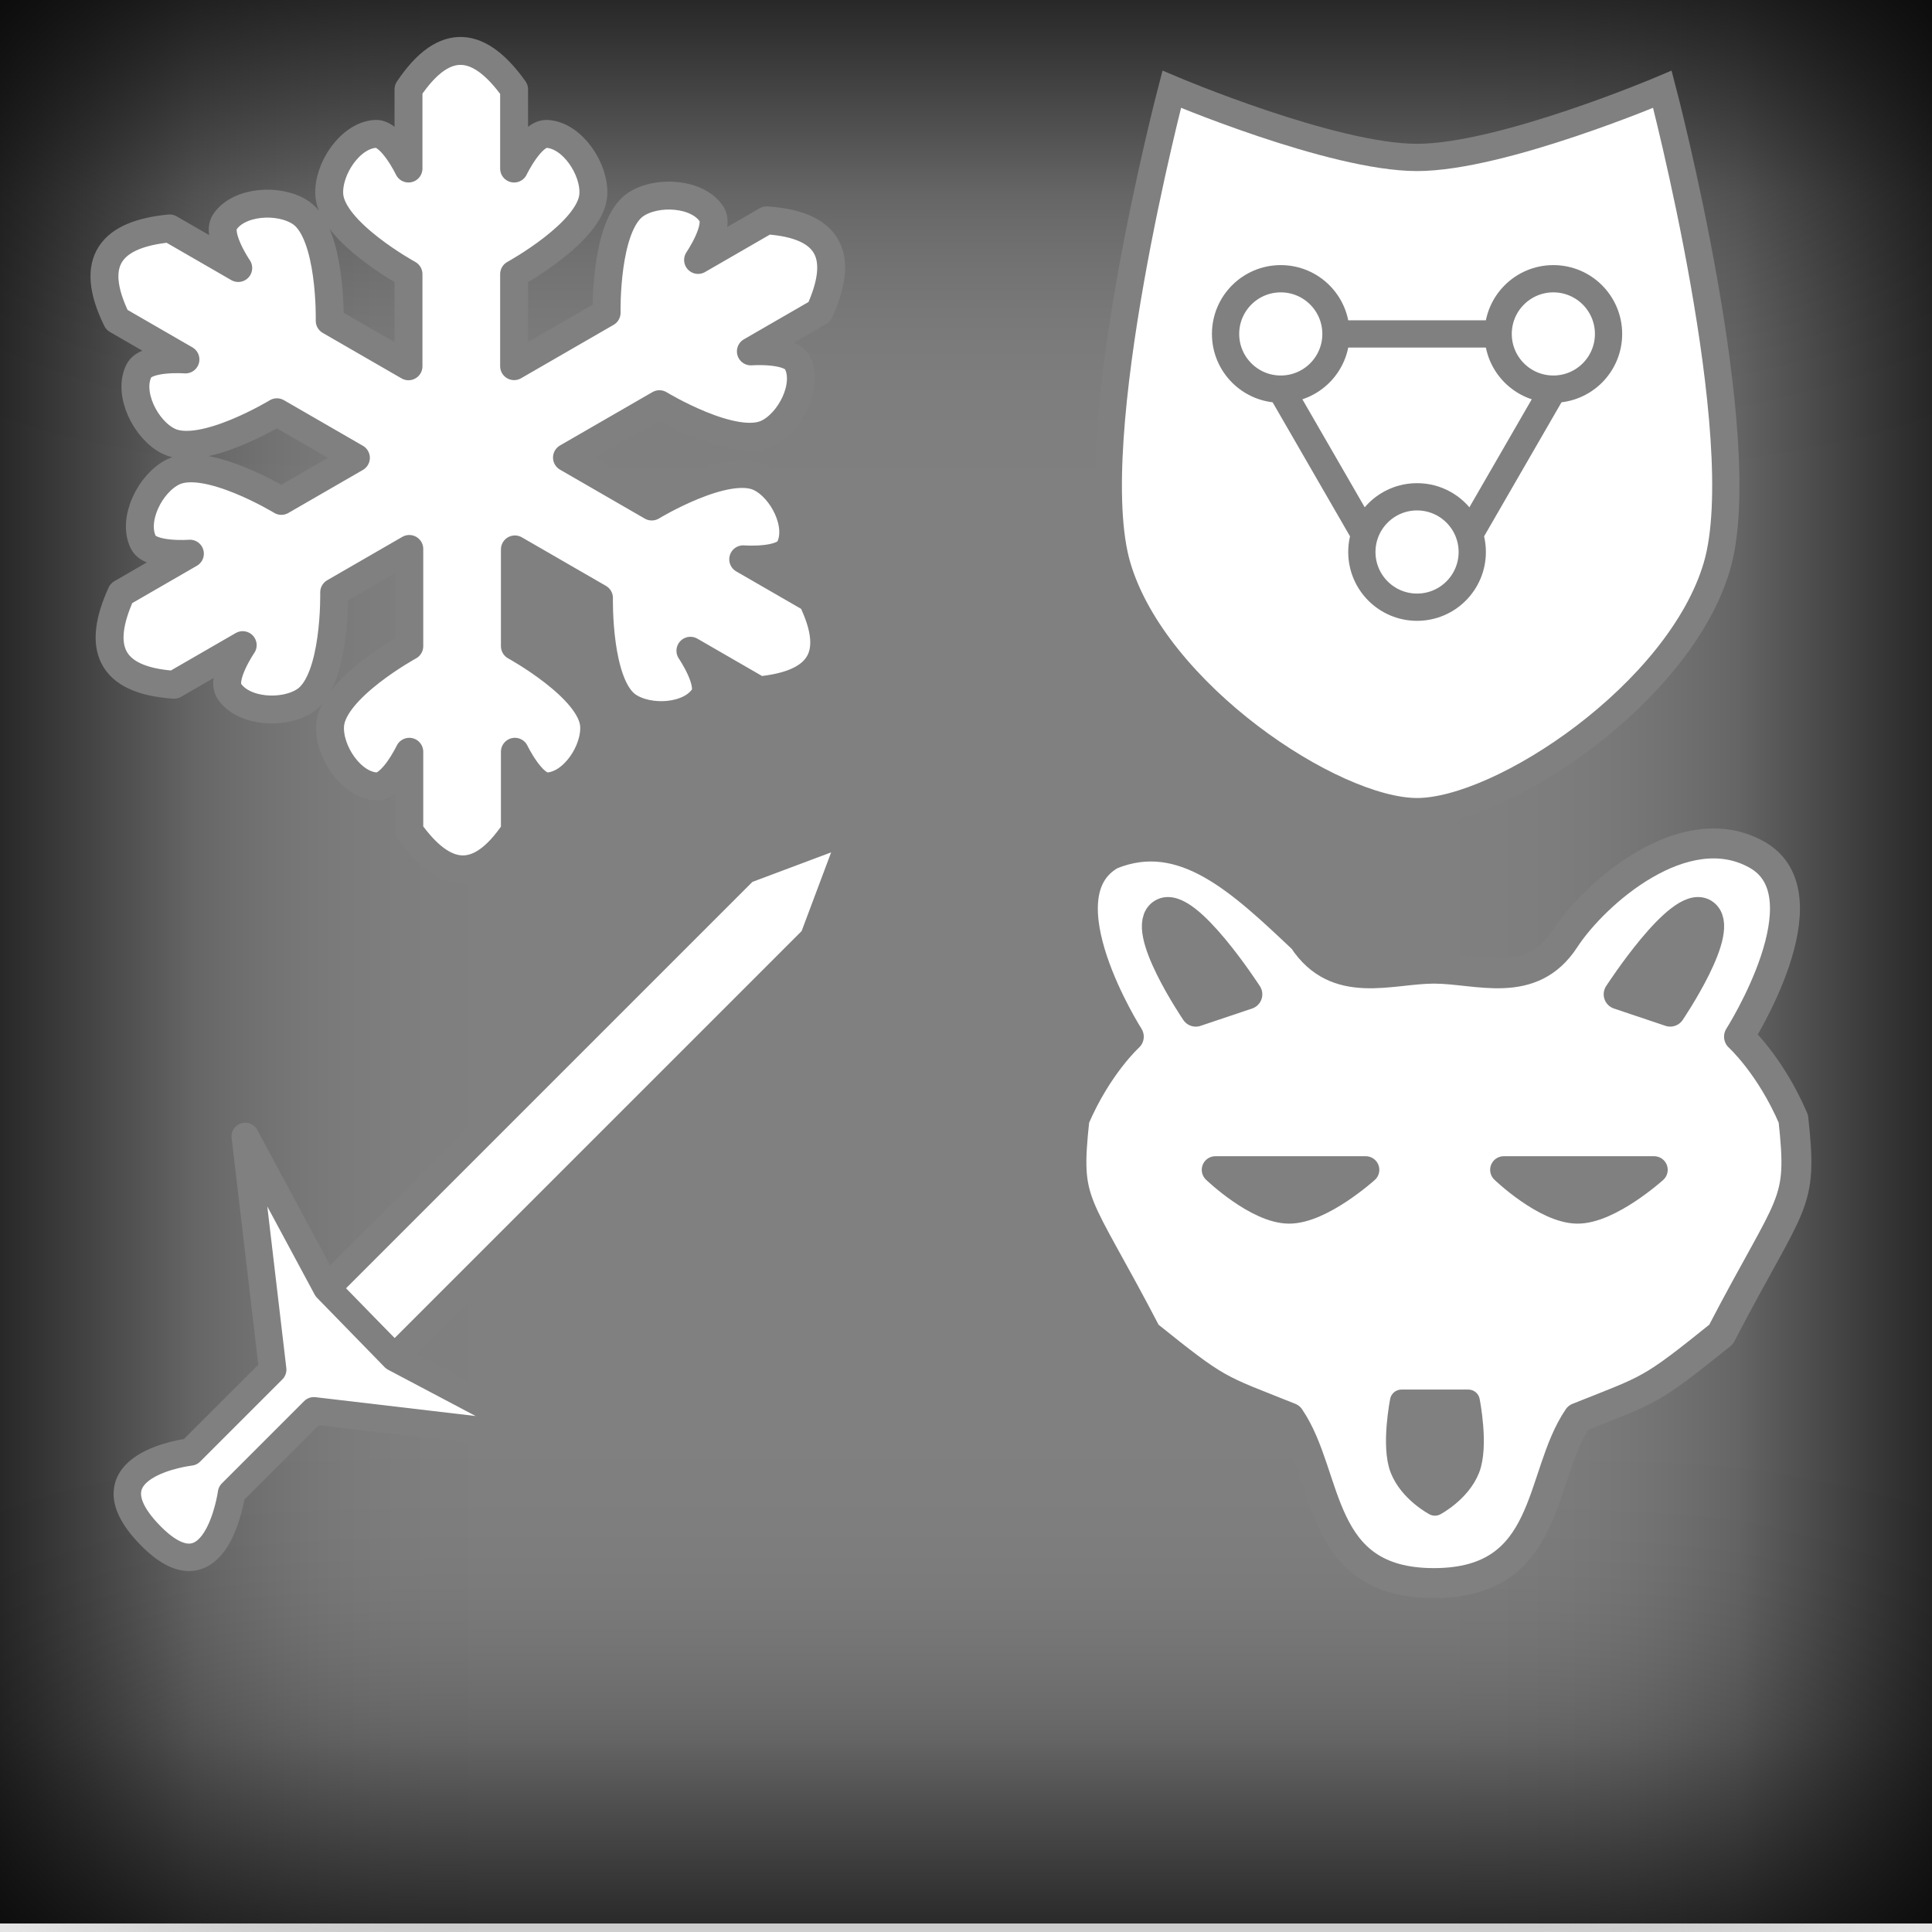
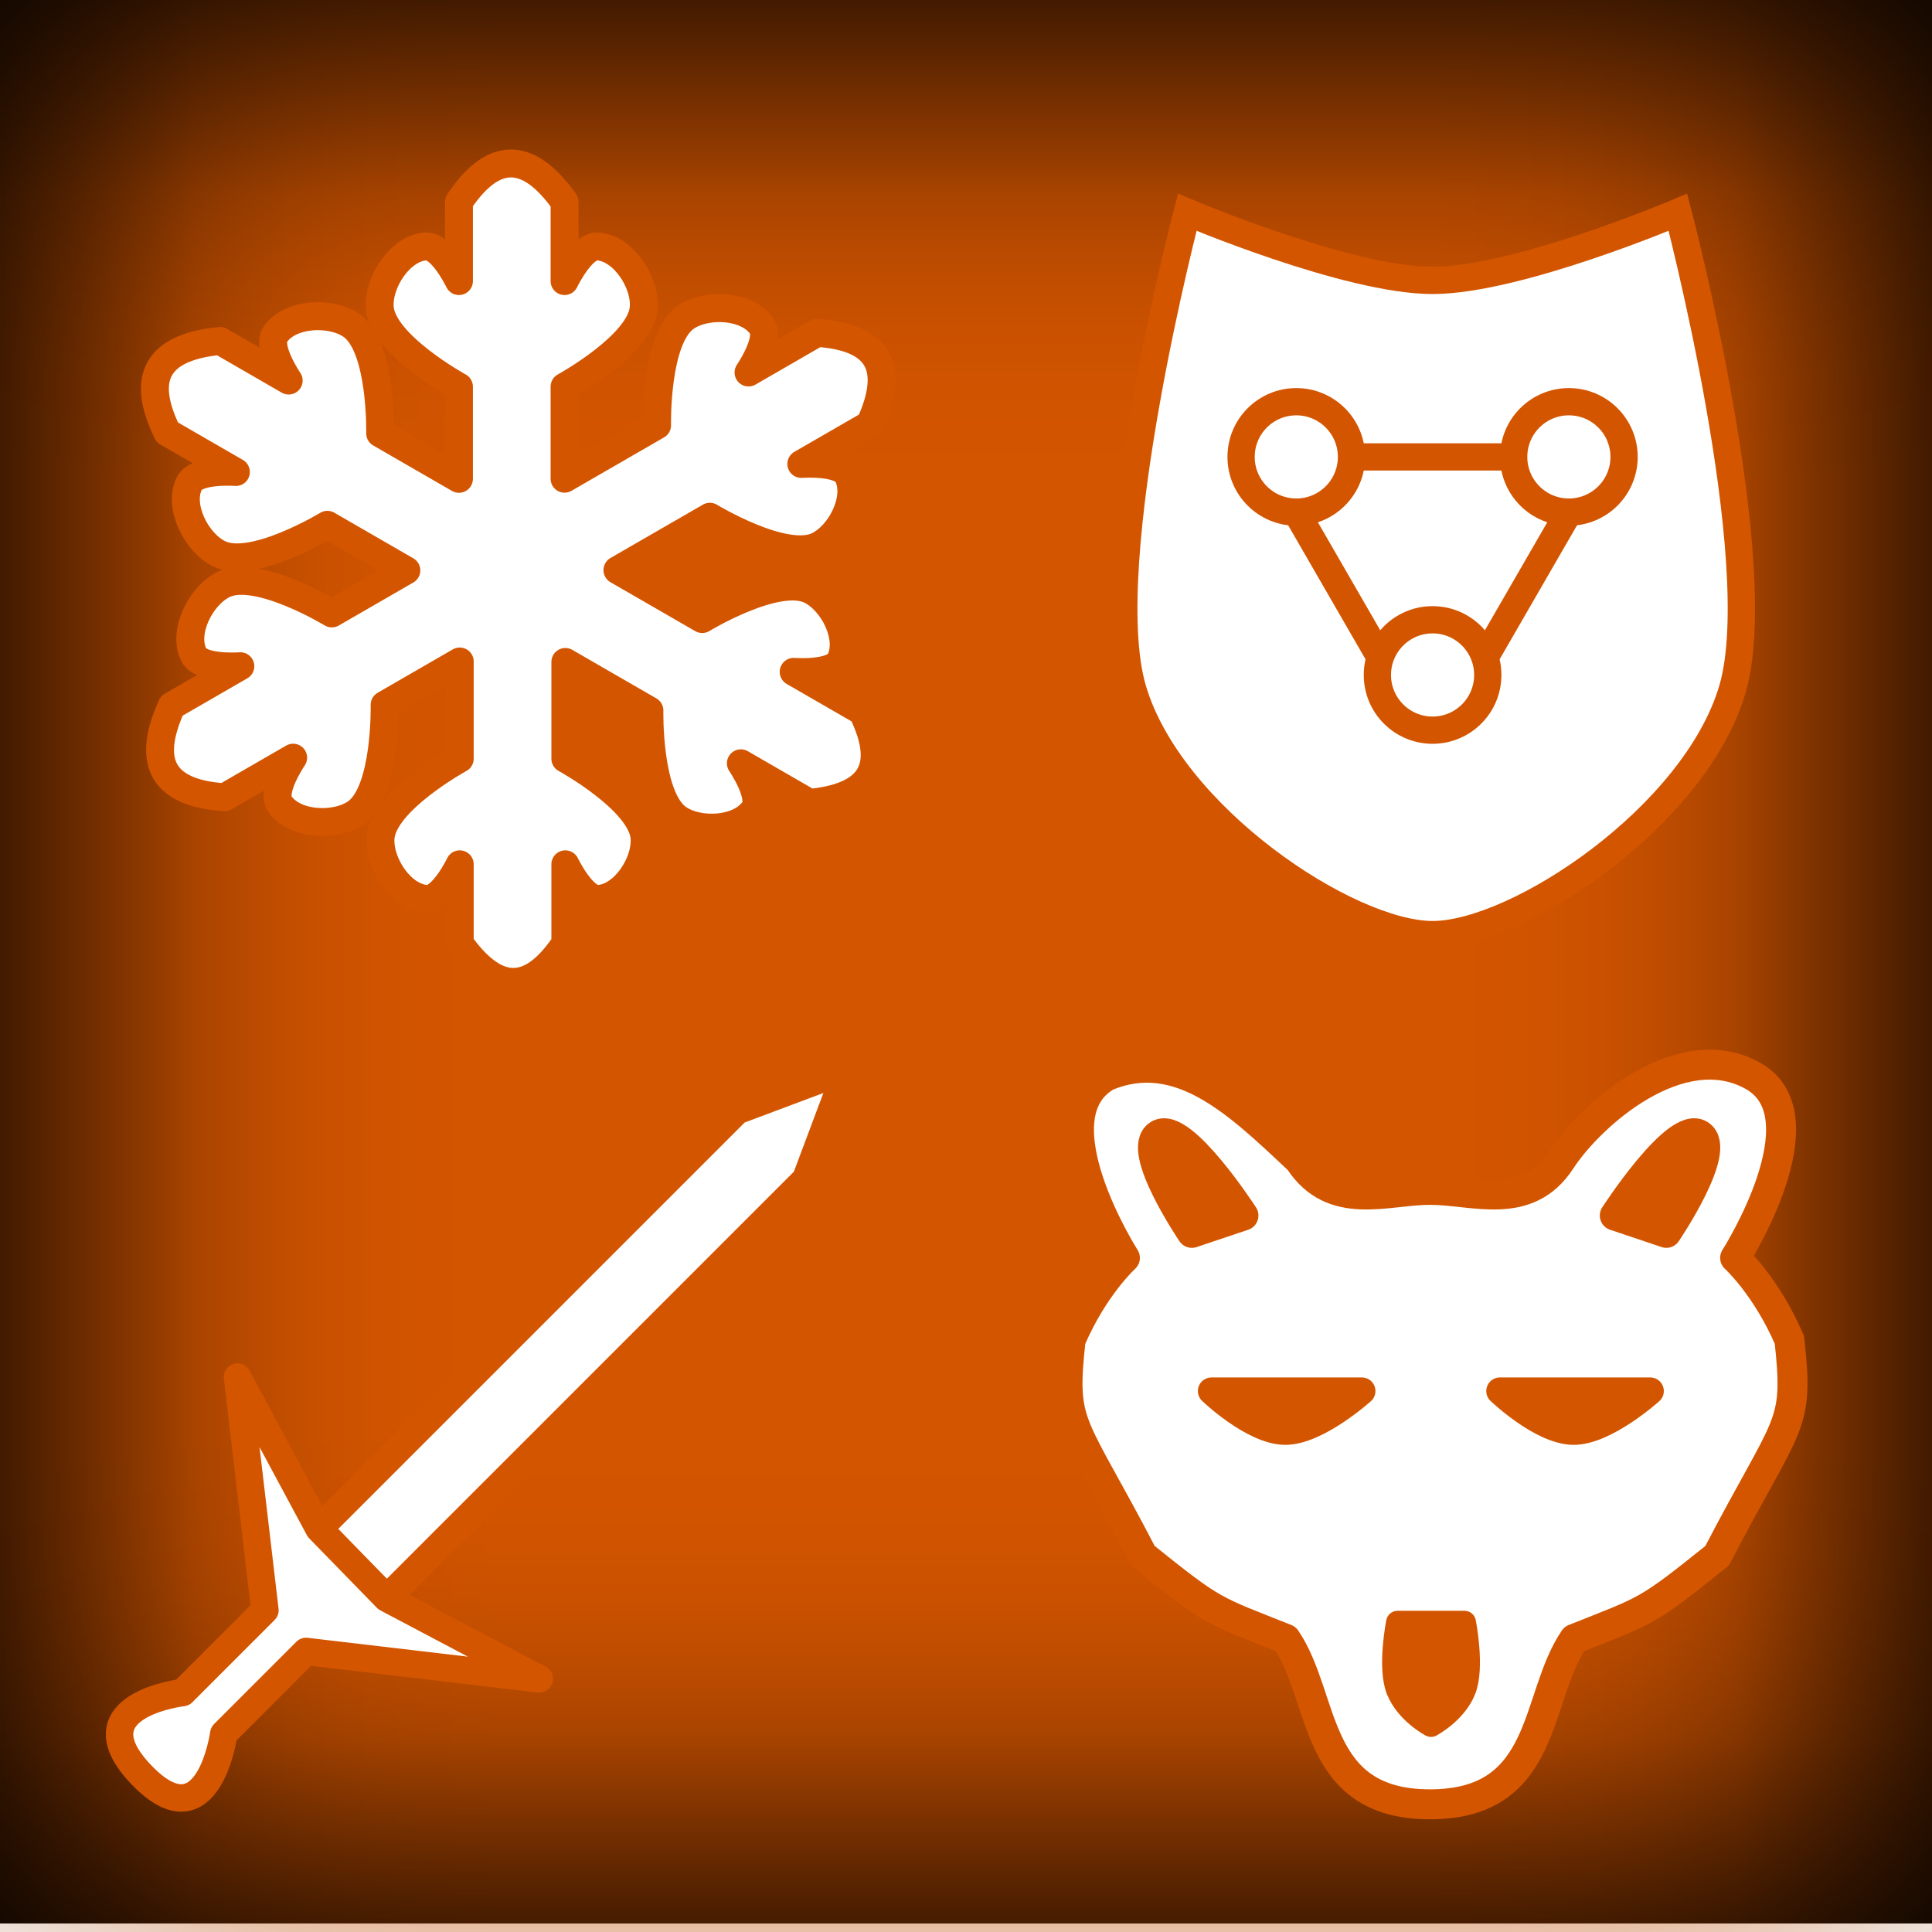
<svg xmlns="http://www.w3.org/2000/svg" width="256" height="256" id="svg4136" version="1.1" viewBox="0 0 256 256" style="enable-background:new">
  <defs id="defs4138">
    <filter style="color-interpolation-filters:sRGB" id="filter5142" x="-0.487" width="1.974" y="-0.487" height="1.974">
      <feGaussianBlur stdDeviation="51.968" id="feGaussianBlur5144" />
    </filter>
  </defs>
  <g id="layer4" style="display:inline">
    <rect style="opacity:1;fill:#000000;fill-opacity:1;fill-rule:nonzero;stroke:none;stroke-width:1;stroke-linecap:round;stroke-linejoin:round;stroke-miterlimit:4;stroke-dasharray:none;stroke-dashoffset:0;stroke-opacity:1" id="rect4156" width="256" height="256" x="0" y="-1.13" />
  </g>
  <g id="layer1" style="display:inline" transform="translate(0,192)">
-     <rect style="opacity:1;fill:#808080;fill-opacity:1;fill-rule:nonzero;stroke:none;stroke-width:1;stroke-linecap:round;stroke-linejoin:round;stroke-miterlimit:4;stroke-dasharray:none;stroke-dashoffset:0;stroke-opacity:1;filter:url(#filter5142)" id="rect4145" width="256" height="256" x="-0.514" y="-192.615" />
+     <rect style="opacity:1;fill:#d45500;fill-opacity:1;fill-rule:nonzero;stroke:none;stroke-width:1;stroke-linecap:round;stroke-linejoin:round;stroke-miterlimit:4;stroke-dasharray:none;stroke-dashoffset:0;stroke-opacity:1;filter:url(#filter5142)" id="rect4145" width="256" height="256" x="-0.514" y="-192.615" />
  </g>
-   <g id="layer2" transform="translate(0,192)" style="display:inline">
+   <g id="layer2" transform="translate(0,192)" style="display:none">
    <flowRoot xml:space="preserve" id="flowRoot4689" style="font-style:normal;font-weight:normal;font-size:40px;line-height:125%;font-family:sans-serif;letter-spacing:0px;word-spacing:0px;fill:#ffffff;fill-opacity:1;stroke:#808080;stroke-width:2;stroke-linecap:butt;stroke-linejoin:miter;stroke-miterlimit:4;stroke-dasharray:none;stroke-opacity:1" transform="translate(-0.8851172,-175.8)">
      <flowRegion id="flowRegion4691">
        <rect id="rect4693" width="258.158" height="57.083" x="-0.514" y="199.946" style="fill:#ffffff;stroke:#808080;stroke-width:2;stroke-miterlimit:4;stroke-dasharray:none;stroke-opacity:1" />
      </flowRegion>
      <flowPara id="flowPara4695" style="font-style:normal;font-variant:normal;font-weight:bold;font-stretch:normal;font-size:40px;font-family:'Stencil Std';-inkscape-font-specification:'Stencil Std Bold';text-align:center;text-anchor:middle;fill:#ffffff;stroke:#808080;stroke-width:2;stroke-miterlimit:4;stroke-dasharray:none;stroke-opacity:1">ABILLITIES</flowPara>
    </flowRoot>
  </g>
  <g id="layer3" style="display:inline">
-     <g id="g4268" transform="matrix(1.984487,0,0,1.984487,-193.7235,-166.624)">
-       <path id="path4157" d="m 171.805,141.024 c -4.843,2.703 1.184,12.158 1.184,12.158 0,0 -2.084,1.885 -3.627,5.484 -0.642,5.924 0.034,5.177 4.828,14.401 4.814,3.869 4.625,3.593 9.543,5.557 2.685,3.948 1.749,11.043 9.629,11.043 7.88,0 6.944,-7.095 9.629,-11.043 4.918,-1.963 4.729,-1.688 9.543,-5.557 4.794,-9.224 5.47,-8.477 4.828,-14.401 -1.543,-3.6 -3.627,-5.484 -3.627,-5.484 0,0 6.026,-9.455 1.184,-12.158 -4.843,-2.703 -10.846,2.602 -12.826,5.643 -2.24,3.44 -5.82,1.973 -8.73,1.973 -2.91,0 -6.491,1.467 -8.73,-1.973 -4.073,-3.838 -7.978,-7.61 -12.826,-5.643 z" style="display:inline;fill:#ffffff;fill-rule:evenodd;stroke:#808080;stroke-width:2;stroke-linecap:butt;stroke-linejoin:round;stroke-miterlimit:4;stroke-dasharray:none;stroke-opacity:1" />
-       <g id="g4261">
-         <path style="display:inline;fill:#808080;fill-rule:evenodd;stroke:#808080;stroke-width:2;stroke-linecap:round;stroke-linejoin:round;stroke-miterlimit:4;stroke-dasharray:none;stroke-opacity:1" d="m 177.461,151.512 3.443,-1.157 c 0,0 -4.105,-6.341 -5.657,-5.4 -1.582,0.96 2.214,6.557 2.214,6.557 z" id="path4175" />
-         <path style="display:inline;fill:#808080;fill-rule:evenodd;stroke:#808080;stroke-width:2;stroke-linecap:round;stroke-linejoin:round;stroke-miterlimit:4;stroke-dasharray:none;stroke-opacity:1" d="m 209.141,151.511 -3.443,-1.157 c 0,0 4.105,-6.341 5.657,-5.4 1.582,0.96 -2.214,6.557 -2.214,6.557 z" id="path4175-2" />
-         <path style="display:inline;fill:#808080;fill-rule:evenodd;stroke:#808080;stroke-width:1.816;stroke-linecap:butt;stroke-linejoin:round;stroke-miterlimit:4;stroke-dasharray:none;stroke-opacity:1" d="m 178.769,162.073 10.04,0 c 0,0 -3.004,2.709 -5.137,2.685 -2.133,-0.024 -4.903,-2.685 -4.903,-2.685 z" id="path4192" />
-         <path style="display:inline;fill:#808080;fill-rule:evenodd;stroke:#808080;stroke-width:1.816;stroke-linecap:butt;stroke-linejoin:round;stroke-miterlimit:4;stroke-dasharray:none;stroke-opacity:1" d="m 198.025,162.073 10.04,0 c 0,0 -3.004,2.709 -5.137,2.685 -2.133,-0.024 -4.903,-2.685 -4.903,-2.685 z" id="path4192-5" />
-         <path style="display:inline;fill:#808080;fill-rule:evenodd;stroke:#808080;stroke-width:1.535;stroke-linecap:butt;stroke-linejoin:round;stroke-miterlimit:4;stroke-dasharray:none;stroke-opacity:1" d="m 193.428,184.399 c 0,0 1.633,-0.86 2.233,-2.374 0.6,-1.514 0,-4.512 0,-4.512 l -4.465,0 c 0,0 -0.6,2.998 0,4.512 0.6,1.514 2.233,2.374 2.233,2.374 z" id="path4209" />
-       </g>
+     <path style="display:inline;fill:#ffffff;fill-rule:evenodd;stroke:#d45500;stroke-width:3.969;stroke-linecap:butt;stroke-linejoin:round;stroke-miterlimit:4;stroke-dasharray:none;stroke-opacity:1" d="m 146.707,142.549 c -9.61,5.364 2.349,24.128 2.349,24.128 0,0 -4.136,3.74 -7.198,10.884 -1.273,11.756 0.068,10.274 9.581,28.578 9.553,7.678 9.179,7.131 18.938,11.027 5.329,7.835 3.471,21.914 19.108,21.914 15.638,0 13.78,-14.08 19.108,-21.914 9.759,-3.896 9.385,-3.349 18.938,-11.027 9.513,-18.304 10.854,-16.822 9.581,-28.578 -3.062,-7.144 -7.198,-10.884 -7.198,-10.884 0,0 11.959,-18.763 2.349,-24.128 -9.61,-5.365 -21.524,5.163 -25.453,11.198 -4.445,6.826 -11.55,3.915 -17.326,3.915 -5.775,0 -12.881,2.912 -17.326,-3.915 -8.083,-7.617 -15.831,-15.102 -25.453,-11.198 z" id="path4157" />
+     <g style="stroke:#d45500;fill:#d45500" id="g4261" transform="matrix(1.984487,0,0,1.984487,-194.2378,-137.3112)">
+       <path id="path4175" d="m 177.461,151.512 3.443,-1.157 c 0,0 -4.105,-6.341 -5.657,-5.4 -1.582,0.96 2.214,6.557 2.214,6.557 z" style="display:inline;fill:#d45500;fill-rule:evenodd;stroke:#d45500;stroke-width:2;stroke-linecap:round;stroke-linejoin:round;stroke-miterlimit:4;stroke-dasharray:none;stroke-opacity:1" />
+       <path id="path4175-2" d="m 209.141,151.511 -3.443,-1.157 c 0,0 4.105,-6.341 5.657,-5.4 1.582,0.96 -2.214,6.557 -2.214,6.557 z" style="display:inline;fill:#d45500;fill-rule:evenodd;stroke:#d45500;stroke-width:2;stroke-linecap:round;stroke-linejoin:round;stroke-miterlimit:4;stroke-dasharray:none;stroke-opacity:1" />
+       <path id="path4192" d="m 178.769,162.073 10.04,0 c 0,0 -3.004,2.709 -5.137,2.685 -2.133,-0.024 -4.903,-2.685 -4.903,-2.685 z" style="display:inline;fill:#d45500;fill-rule:evenodd;stroke:#d45500;stroke-width:1.816;stroke-linecap:butt;stroke-linejoin:round;stroke-miterlimit:4;stroke-dasharray:none;stroke-opacity:1" />
+       <path id="path4192-5" d="m 198.025,162.073 10.04,0 c 0,0 -3.004,2.709 -5.137,2.685 -2.133,-0.024 -4.903,-2.685 -4.903,-2.685 z" style="display:inline;fill:#d45500;fill-rule:evenodd;stroke:#d45500;stroke-width:1.816;stroke-linecap:butt;stroke-linejoin:round;stroke-miterlimit:4;stroke-dasharray:none;stroke-opacity:1" />
+       <path id="path4209" d="m 193.428,184.399 c 0,0 1.633,-0.86 2.233,-2.374 0.6,-1.514 0,-4.512 0,-4.512 l -4.465,0 c 0,0 -0.6,2.998 0,4.512 0.6,1.514 2.233,2.374 2.233,2.374 z" style="display:inline;fill:#d45500;fill-rule:evenodd;stroke:#d45500;stroke-width:1.535;stroke-linecap:butt;stroke-linejoin:round;stroke-miterlimit:4;stroke-dasharray:none;stroke-opacity:1" />
    </g>
  </g>
  <g id="layer5" style="display:inline">
-     <g id="g4200" transform="matrix(1.817647,0,0,1.817647,-589.2662,-165.141)" style="stroke:#808080">
-       <path id="path3358" d="m 386.49,151.282 -8,3 -30.541,30.541 5,5 30.541,-30.541 z" style="display:inline;fill:#ffffff;fill-opacity:1;fill-rule:evenodd;stroke:#808080;stroke-width:2;stroke-linecap:round;stroke-linejoin:round;stroke-miterlimit:4;stroke-dasharray:none;stroke-opacity:1" />
-       <path id="path3360" d="m 348.013,184.759 -5.942,-11.058 2,17 -6,6 c 0,0 -7.887,0.91 -3,6 4.887,5.09 6,-3 6,-3 l 6,-6 17,2 -11.122,-5.878 z" style="display:inline;fill:#ffffff;fill-opacity:1;fill-rule:evenodd;stroke:#808080;stroke-width:2;stroke-linecap:round;stroke-linejoin:round;stroke-miterlimit:4;stroke-dasharray:none;stroke-opacity:1" />
+     <g id="g4200" transform="matrix(1.817647,0,0,1.817647,-590.2947,-133.2569)" style="stroke:#d45500">
+       <path id="path3358" d="m 386.49,151.282 -8,3 -30.541,30.541 5,5 30.541,-30.541 z" style="display:inline;fill:#ffffff;fill-opacity:1;fill-rule:evenodd;stroke:#d45500;stroke-width:2;stroke-linecap:round;stroke-linejoin:round;stroke-miterlimit:4;stroke-dasharray:none;stroke-opacity:1" />
+       <path id="path3360" d="m 348.013,184.759 -5.942,-11.058 2,17 -6,6 c 0,0 -7.887,0.91 -3,6 4.887,5.09 6,-3 6,-3 l 6,-6 17,2 -11.122,-5.878 z" style="display:inline;fill:#ffffff;fill-opacity:1;fill-rule:evenodd;stroke:#d45500;stroke-width:2;stroke-linecap:round;stroke-linejoin:round;stroke-miterlimit:4;stroke-dasharray:none;stroke-opacity:1" />
    </g>
-     <path style="display:inline;fill:#ffffff;fill-rule:evenodd;stroke:#808080;stroke-width:3.699;stroke-linecap:round;stroke-linejoin:round;stroke-miterlimit:4;stroke-dasharray:none;stroke-opacity:1" d="m 61.281,6.754 c -2.328,-0.129 -4.707,1.437 -7.153,5.083 l 0,10.494 c 0,0 -2.263,-4.711 -4.373,-4.591 -3.376,0.191 -6.354,4.716 -6.122,8.089 0.34,4.935 10.494,10.494 10.494,10.494 l 0,12.212 -10.439,-6.026 c 0,0 0.261,-11.575 -3.843,-14.337 -2.805,-1.888 -8.213,-1.571 -10.067,1.257 -1.158,1.768 1.79,6.084 1.79,6.084 l -9.087,-5.247 c -7.655,0.74 -10.866,4.234 -6.996,12.117 l 9.087,5.247 c 0,0 -5.211,-0.394 -6.162,1.493 -1.523,3.019 0.908,7.861 3.945,9.346 4.444,2.173 14.337,-3.843 14.337,-3.843 l 10.467,6.043 -9.876,5.701 c 0,0 -9.893,-6.013 -14.337,-3.84 -3.038,1.485 -5.468,6.327 -3.946,9.346 0.952,1.887 6.163,1.489 6.163,1.489 L 16.076,78.614 c -3.186,6.999 -1.766,11.526 6.996,12.117 l 9.087,-5.247 c 0,0 -2.949,4.316 -1.79,6.084 1.854,2.828 7.262,3.145 10.067,1.257 4.104,-2.762 3.843,-14.337 3.843,-14.337 l 9.954,-5.749 0,12.882 c 0,0 -10.154,5.559 -10.494,10.494 -0.233,3.374 2.745,7.898 6.121,8.089 2.11,0.119 4.373,-4.591 4.373,-4.591 l 0,10.494 c 4.468,6.259 9.1,7.293 13.992,0 l 0,-10.494 c 0,0 2.263,4.711 4.373,4.591 3.376,-0.191 6.354,-4.716 6.122,-8.089 C 78.38,91.179 68.226,85.62 68.226,85.62 l 0,-12.82 11.14,6.432 c 0,0 -0.264,11.575 3.84,14.337 2.805,1.888 8.213,1.571 10.067,-1.257 1.159,-1.767 -1.79,-6.084 -1.79,-6.084 l 9.09,5.247 c 7.655,-0.74 10.866,-4.234 6.996,-12.117 l -9.09,-5.247 c 0,0 5.211,0.398 6.162,-1.489 1.522,-3.019 -0.908,-7.861 -3.945,-9.346 -4.444,-2.173 -14.334,3.84 -14.334,3.84 l -11.235,-6.487 12.25,-7.071 c 0,0 9.89,6.016 14.334,3.843 3.038,-1.485 5.468,-6.327 3.946,-9.346 -0.952,-1.887 -6.163,-1.493 -6.163,-1.493 l 9.087,-5.247 c 3.186,-6.999 1.765,-11.527 -6.996,-12.117 l -9.087,5.247 c 0,0 2.949,-4.316 1.79,-6.084 -1.853,-2.828 -7.262,-3.145 -10.067,-1.257 -4.104,2.762 -3.84,14.337 -3.84,14.337 l -12.26,7.078 0,-12.195 c 0,0 10.154,-5.559 10.494,-10.494 0.233,-3.374 -2.745,-7.898 -6.122,-8.089 -2.11,-0.12 -4.372,4.591 -4.372,4.591 l 0,-10.494 C 65.886,8.707 63.609,6.883 61.281,6.754 Z" id="path4156" />
+     <path style="display:inline;fill:#ffffff;fill-rule:evenodd;stroke:#d45500;stroke-width:3.699;stroke-linecap:round;stroke-linejoin:round;stroke-miterlimit:4;stroke-dasharray:none;stroke-opacity:1" d="m 67.966,21.667 c -2.328,-0.129 -4.707,1.437 -7.153,5.083 l 0,10.494 c 0,0 -2.263,-4.711 -4.373,-4.591 -3.376,0.191 -6.354,4.716 -6.122,8.089 0.34,4.935 10.494,10.494 10.494,10.494 l 0,12.212 -10.439,-6.026 c 0,0 0.261,-11.575 -3.843,-14.337 -2.805,-1.888 -8.213,-1.571 -10.067,1.257 -1.158,1.768 1.79,6.084 1.79,6.084 l -9.087,-5.247 c -7.655,0.74 -10.866,4.234 -6.996,12.117 l 9.087,5.247 c 0,0 -5.211,-0.394 -6.162,1.493 -1.523,3.019 0.908,7.861 3.945,9.346 4.444,2.173 14.337,-3.843 14.337,-3.843 l 10.467,6.043 -9.876,5.701 c 0,0 -9.893,-6.013 -14.337,-3.84 -3.038,1.485 -5.468,6.327 -3.946,9.346 0.952,1.887 6.163,1.489 6.163,1.489 l -9.087,5.247 c -3.186,6.999 -1.766,11.526 6.996,12.117 l 9.087,-5.247 c 0,0 -2.949,4.316 -1.79,6.084 1.854,2.828 7.262,3.145 10.067,1.257 4.104,-2.762 3.843,-14.337 3.843,-14.337 l 9.954,-5.749 0,12.882 c 0,0 -10.154,5.559 -10.494,10.494 -0.233,3.374 2.745,7.898 6.121,8.089 2.11,0.119 4.373,-4.591 4.373,-4.591 l 0,10.494 c 4.468,6.259 9.1,7.293 13.992,0 l 0,-10.494 c 0,0 2.263,4.711 4.373,4.591 3.376,-0.191 6.354,-4.716 6.122,-8.089 -0.34,-4.935 -10.494,-10.494 -10.494,-10.494 l 0,-12.82 11.14,6.432 c 0,0 -0.264,11.575 3.84,14.337 2.805,1.888 8.213,1.571 10.067,-1.257 1.159,-1.767 -1.79,-6.084 -1.79,-6.084 l 9.09,5.247 c 7.655,-0.74 10.866,-4.234 6.996,-12.117 l -9.09,-5.247 c 0,0 5.211,0.398 6.162,-1.489 1.522,-3.019 -0.908,-7.861 -3.945,-9.346 -4.444,-2.173 -14.334,3.84 -14.334,3.84 L 81.812,75.542 94.062,68.471 c 0,0 9.89,6.016 14.334,3.843 3.038,-1.485 5.468,-6.327 3.946,-9.346 -0.952,-1.887 -6.163,-1.493 -6.163,-1.493 l 9.087,-5.247 c 3.186,-6.999 1.765,-11.527 -6.996,-12.117 l -9.087,5.247 c 0,0 2.949,-4.316 1.79,-6.084 -1.853,-2.828 -7.262,-3.145 -10.067,-1.257 -4.104,2.762 -3.84,14.337 -3.84,14.337 l -12.26,7.078 0,-12.195 c 0,0 10.154,-5.559 10.494,-10.494 0.233,-3.374 -2.745,-7.898 -6.122,-8.089 -2.11,-0.12 -4.372,4.591 -4.372,4.591 l 0,-10.494 C 72.571,23.621 70.294,21.797 67.966,21.667 Z" id="path4156" />
  </g>
  <g id="layer7">
-     <g id="g4179">
-       <path id="path4166" d="m 187.767,107.546 c 11.215,0 34.787,-15.674 39.731,-32.507 4.944,-16.833 -7.224,-63.208 -7.224,-63.208 0,0 -21.261,9.03 -32.507,9.03 -11.246,0 -32.507,-9.03 -32.507,-9.03 0,0 -12.168,46.375 -7.224,63.208 4.944,16.833 28.516,32.507 39.731,32.507 z" style="display:inline;fill:#ffffff;fill-rule:evenodd;stroke:#808080;stroke-width:3.612;stroke-linecap:butt;stroke-linejoin:miter;stroke-miterlimit:4;stroke-dasharray:none;stroke-opacity:1" />
-       <g id="g4210">
-         <circle style="opacity:1;fill:none;fill-opacity:1;fill-rule:nonzero;stroke:#808080;stroke-width:3.612;stroke-linecap:round;stroke-linejoin:round;stroke-miterlimit:4;stroke-dasharray:none;stroke-dashoffset:0;stroke-opacity:1" id="path4154" cx="169.708" cy="44.248" r="7.314" />
-         <circle style="opacity:1;fill:none;fill-opacity:1;fill-rule:nonzero;stroke:#808080;stroke-width:3.612;stroke-linecap:round;stroke-linejoin:round;stroke-miterlimit:4;stroke-dasharray:none;stroke-dashoffset:0;stroke-opacity:1" id="path4154-2" cx="205.827" cy="44.248" r="7.314" />
-         <circle style="opacity:1;fill:none;fill-opacity:1;fill-rule:nonzero;stroke:#808080;stroke-width:3.612;stroke-linecap:round;stroke-linejoin:round;stroke-miterlimit:4;stroke-dasharray:none;stroke-dashoffset:0;stroke-opacity:1" id="path4154-0" cx="187.767" cy="73.143" r="7.314" />
-         <path style="fill:none;fill-rule:evenodd;stroke:#808080;stroke-width:3.612;stroke-linecap:butt;stroke-linejoin:miter;stroke-miterlimit:4;stroke-dasharray:none;stroke-opacity:1" d="m 177.021,44.248 21.492,0" id="path4190" />
-         <path style="fill:none;fill-rule:evenodd;stroke:#808080;stroke-width:3.612;stroke-linecap:butt;stroke-linejoin:miter;stroke-miterlimit:4;stroke-dasharray:none;stroke-opacity:1" d="M 195.081,70.174 205.827,51.562" id="path4190-6" />
-         <path style="fill:none;fill-rule:evenodd;stroke:#808080;stroke-width:3.612;stroke-linecap:butt;stroke-linejoin:miter;stroke-miterlimit:4;stroke-dasharray:none;stroke-opacity:1" d="M 169.708,51.562 180.453,70.174" id="path4190-3" />
+     <g id="g4179" transform="translate(2.057038,16.29498)" style="stroke:#d45500">
+       <path id="path4166" d="m 187.767,107.546 c 11.215,0 34.787,-15.674 39.731,-32.507 4.944,-16.833 -7.224,-63.208 -7.224,-63.208 0,0 -21.261,9.03 -32.507,9.03 -11.246,0 -32.507,-9.03 -32.507,-9.03 0,0 -12.168,46.375 -7.224,63.208 4.944,16.833 28.516,32.507 39.731,32.507 z" style="display:inline;fill:#ffffff;fill-rule:evenodd;stroke:#d45500;stroke-width:3.612;stroke-linecap:butt;stroke-linejoin:miter;stroke-miterlimit:4;stroke-dasharray:none;stroke-opacity:1" />
+       <g id="g4210" style="stroke:#d45500">
+         <circle style="opacity:1;fill:none;fill-opacity:1;fill-rule:nonzero;stroke:#d45500;stroke-width:3.612;stroke-linecap:round;stroke-linejoin:round;stroke-miterlimit:4;stroke-dasharray:none;stroke-dashoffset:0;stroke-opacity:1" id="path4154" cx="169.708" cy="44.248" r="7.314" />
+         <circle style="opacity:1;fill:none;fill-opacity:1;fill-rule:nonzero;stroke:#d45500;stroke-width:3.612;stroke-linecap:round;stroke-linejoin:round;stroke-miterlimit:4;stroke-dasharray:none;stroke-dashoffset:0;stroke-opacity:1" id="path4154-2" cx="205.827" cy="44.248" r="7.314" />
+         <circle style="opacity:1;fill:none;fill-opacity:1;fill-rule:nonzero;stroke:#d45500;stroke-width:3.612;stroke-linecap:round;stroke-linejoin:round;stroke-miterlimit:4;stroke-dasharray:none;stroke-dashoffset:0;stroke-opacity:1" id="path4154-0" cx="187.767" cy="73.143" r="7.314" />
+         <path style="fill:none;fill-rule:evenodd;stroke:#d45500;stroke-width:3.612;stroke-linecap:butt;stroke-linejoin:miter;stroke-miterlimit:4;stroke-dasharray:none;stroke-opacity:1" d="m 177.021,44.248 21.492,0" id="path4190" />
+         <path style="fill:none;fill-rule:evenodd;stroke:#d45500;stroke-width:3.612;stroke-linecap:butt;stroke-linejoin:miter;stroke-miterlimit:4;stroke-dasharray:none;stroke-opacity:1" d="M 195.081,70.174 205.827,51.562" id="path4190-6" />
+         <path style="fill:none;fill-rule:evenodd;stroke:#d45500;stroke-width:3.612;stroke-linecap:butt;stroke-linejoin:miter;stroke-miterlimit:4;stroke-dasharray:none;stroke-opacity:1" d="M 169.708,51.562 180.453,70.174" id="path4190-3" />
      </g>
    </g>
  </g>
  <g id="layer6" />
</svg>
